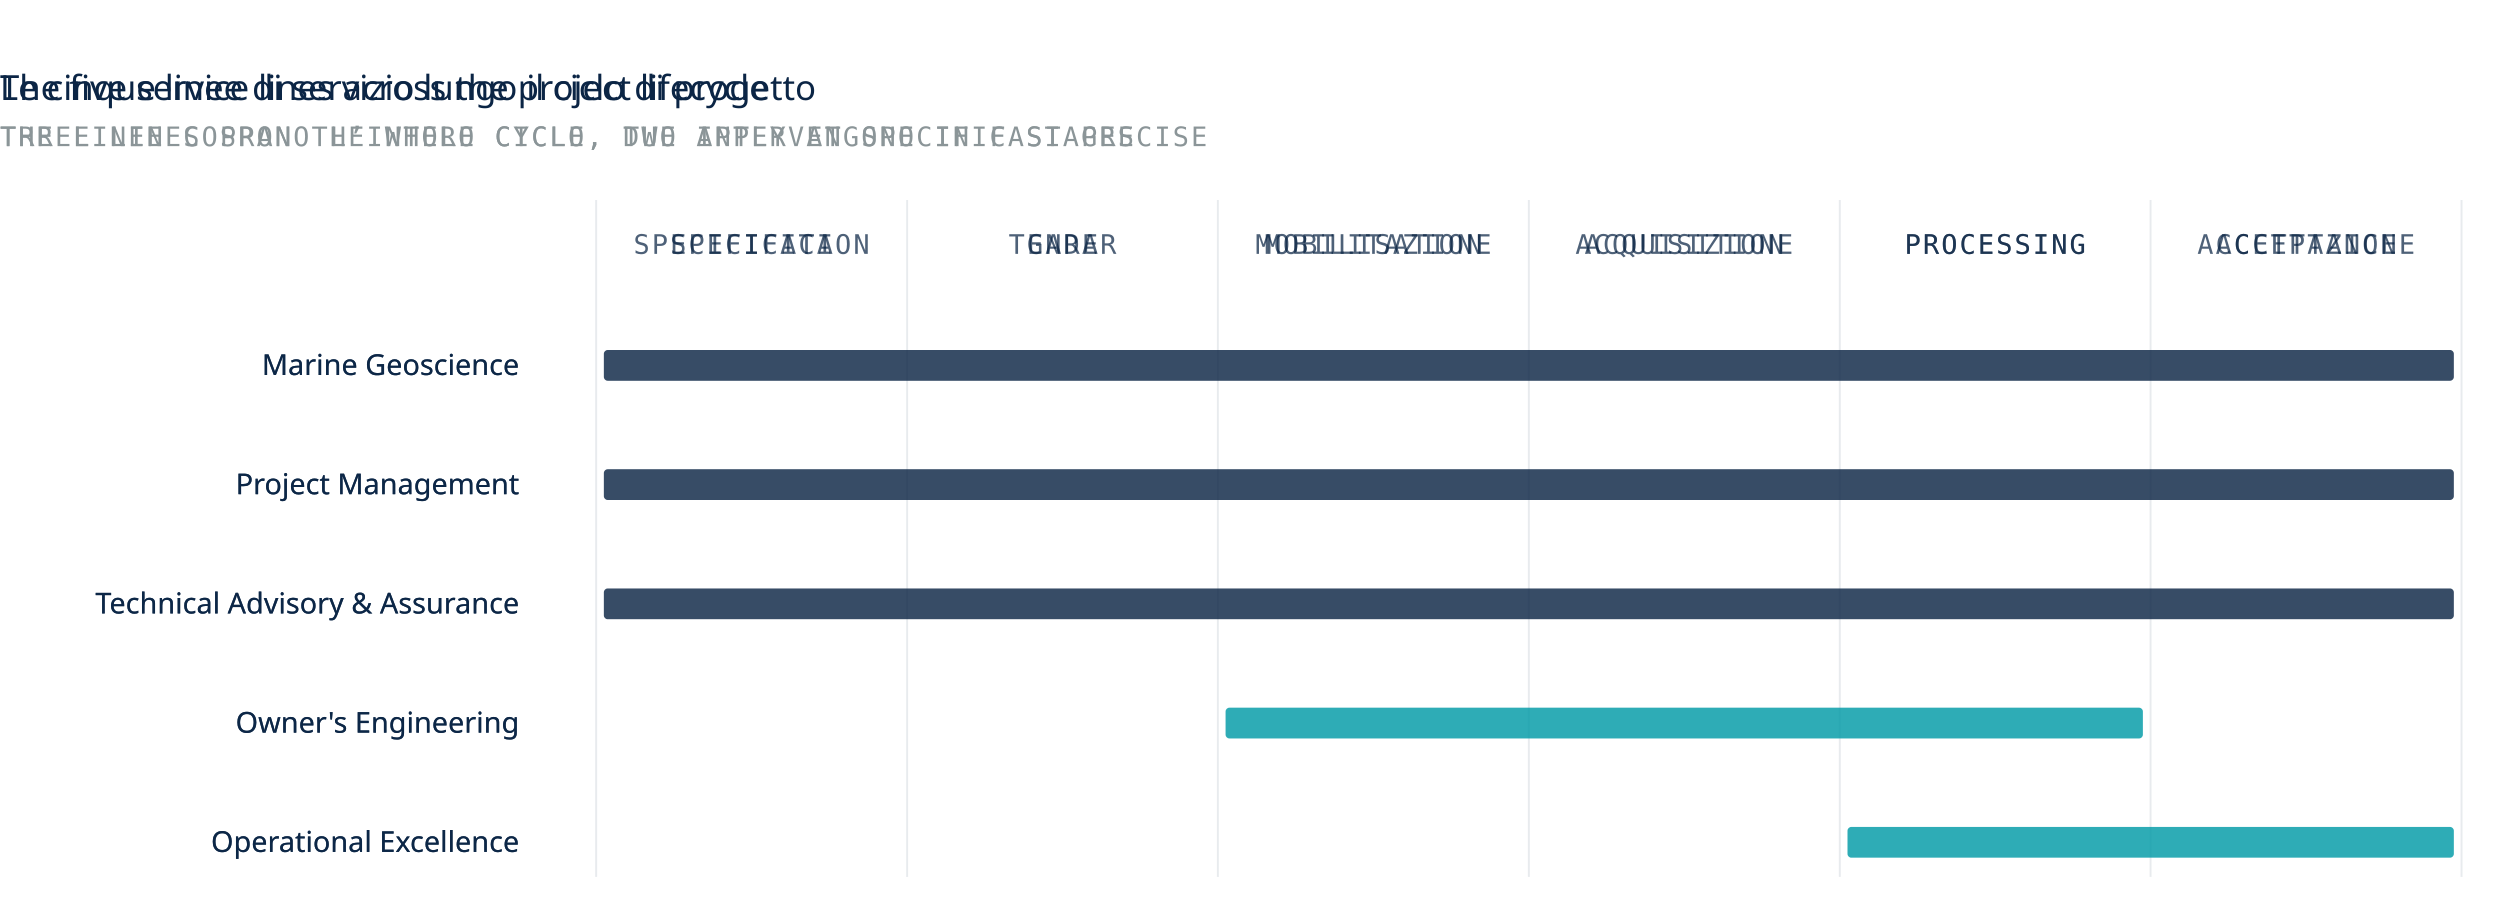
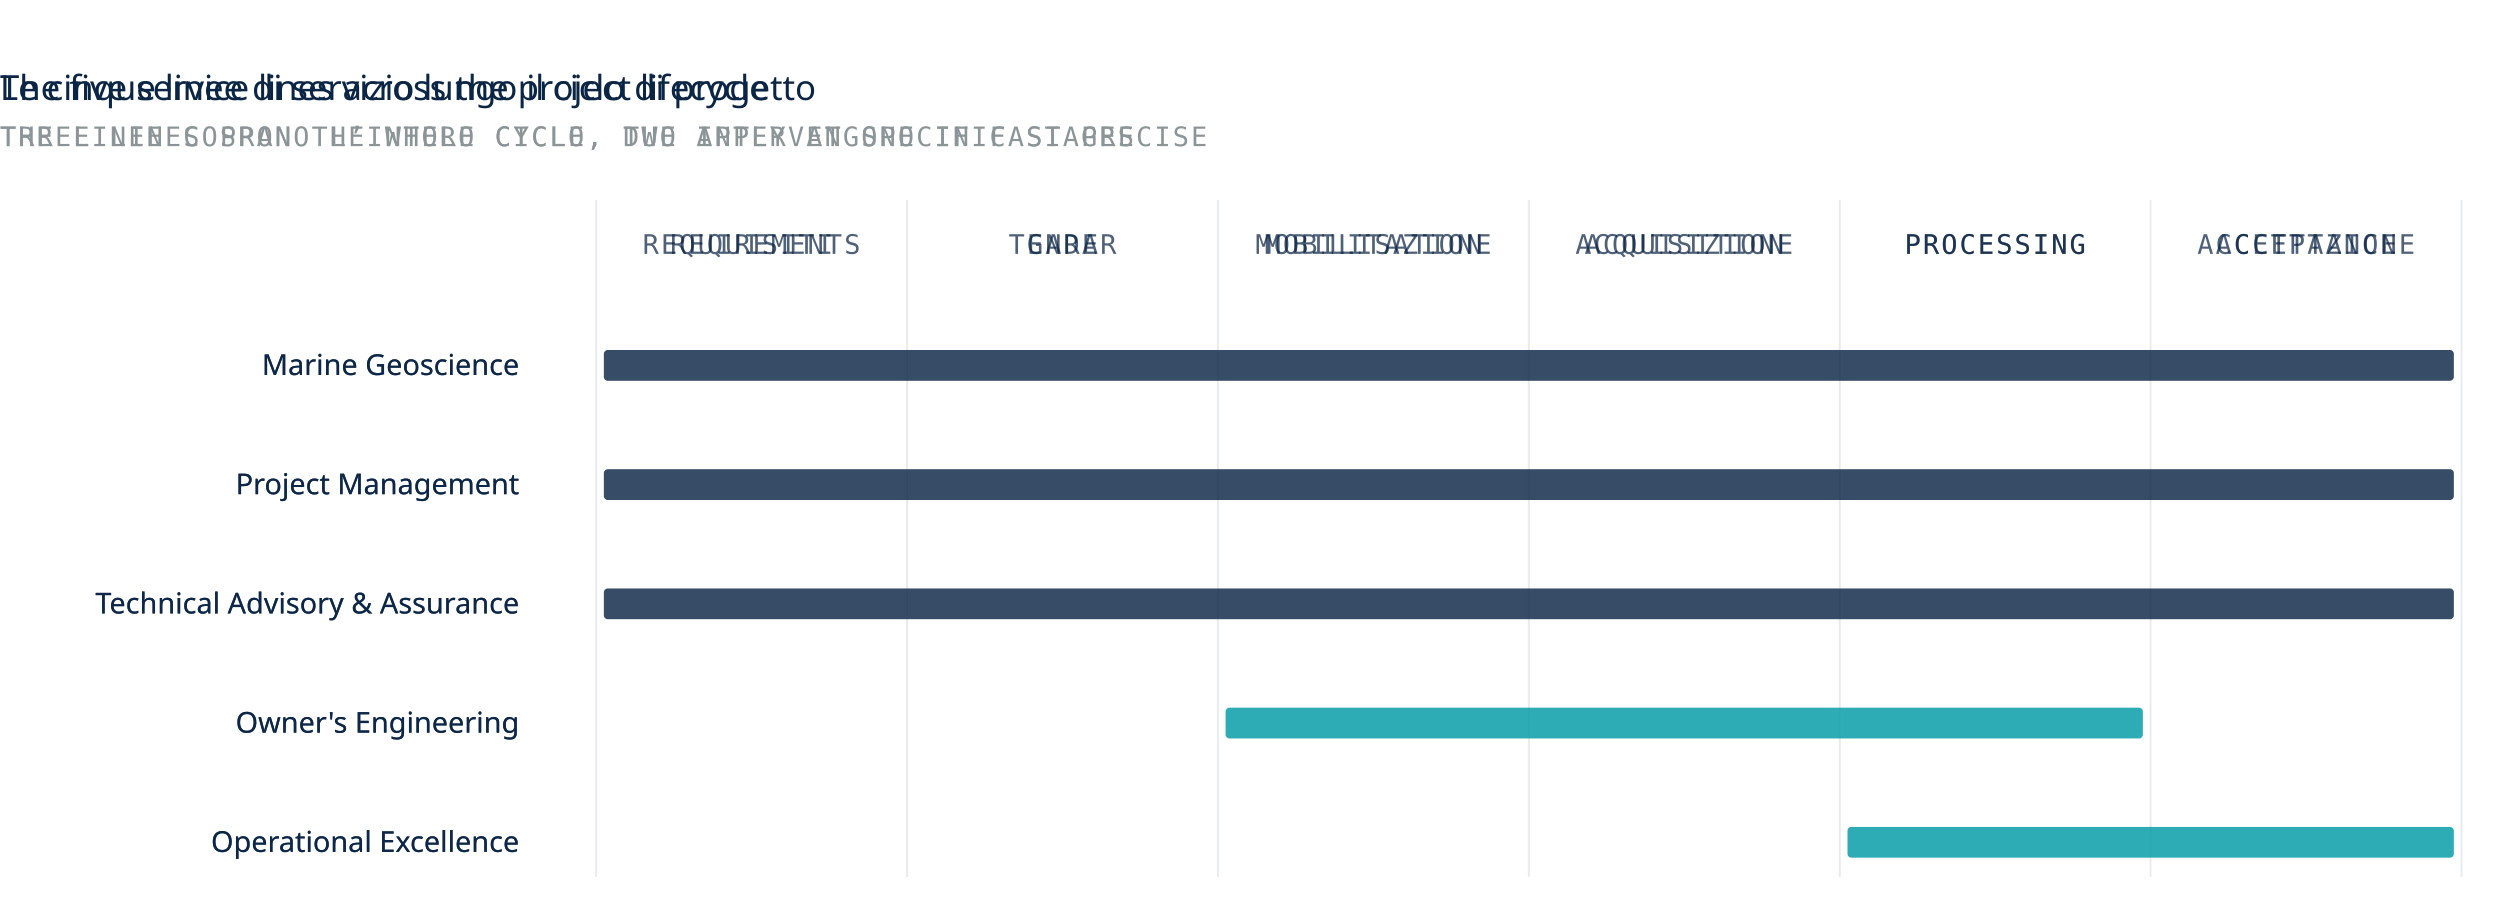
<svg xmlns="http://www.w3.org/2000/svg" viewBox="0 0 1300 480" role="img" aria-label="Coverage of the five CLEGAR service lines across the project lifecycle">
  <text class="it" font-family="Archivo, sans-serif" x="0.0" y="52.0" font-size="18" fill="#0B2545" text-anchor="start">Le cinque linee di servizio lungo il ciclo di progetto</text>
  <text class="en" font-family="Archivo, sans-serif" x="0.0" y="52.0" font-size="18" fill="#0B2545" text-anchor="start">The five service lines across the project lifecycle</text>
  <text class="it" font-family="IBM Plex Mono, monospace" letter-spacing="1.1" x="0.0" y="76.0" font-size="14" fill="#8B9598" text-anchor="start">TRE LINEE COPRONO L’INTERO CICLO, DUE INTERVENGONO IN FASI PRECISE</text>
  <text class="en" font-family="IBM Plex Mono, monospace" letter-spacing="1.1" x="0.0" y="76.0" font-size="14" fill="#8B9598" text-anchor="start">THREE LINES SPAN THE WHOLE CYCLE, TWO APPLY AT SPECIFIC STAGES</text>
  <line x1="310.0" y1="104" x2="310.0" y2="456" stroke="#0B2545" stroke-opacity=".09" />
  <line x1="471.7" y1="104" x2="471.7" y2="456" stroke="#0B2545" stroke-opacity=".09" />
  <line x1="633.3" y1="104" x2="633.3" y2="456" stroke="#0B2545" stroke-opacity=".09" />
  <line x1="795.0" y1="104" x2="795.0" y2="456" stroke="#0B2545" stroke-opacity=".09" />
  <line x1="956.7" y1="104" x2="956.7" y2="456" stroke="#0B2545" stroke-opacity=".09" />
  <line x1="1118.3" y1="104" x2="1118.3" y2="456" stroke="#0B2545" stroke-opacity=".09" />
  <line x1="1280.0" y1="104" x2="1280.0" y2="456" stroke="#0B2545" stroke-opacity=".09" />
-   <text class="it" font-family="IBM Plex Mono, monospace" letter-spacing="1.1" x="390.8" y="132.0" font-size="14" fill="#0B2545" text-anchor="middle" fill-opacity=".72">SPECIFICA</text>
-   <text class="en" font-family="IBM Plex Mono, monospace" letter-spacing="1.1" x="390.8" y="132.0" font-size="14" fill="#0B2545" text-anchor="middle" fill-opacity=".72">SPECIFICATION</text>
+   <text class="it" font-family="IBM Plex Mono, monospace" letter-spacing="1.1" x="390.8" y="132.0" font-size="14" fill="#0B2545" text-anchor="middle" fill-opacity=".72">REQUISITI</text>
+   <text class="en" font-family="IBM Plex Mono, monospace" letter-spacing="1.1" x="390.8" y="132.0" font-size="14" fill="#0B2545" text-anchor="middle" fill-opacity=".72">REQUIREMENTS</text>
  <text class="it" font-family="IBM Plex Mono, monospace" letter-spacing="1.1" x="552.5" y="132.0" font-size="14" fill="#0B2545" text-anchor="middle" fill-opacity=".72">GARA</text>
  <text class="en" font-family="IBM Plex Mono, monospace" letter-spacing="1.1" x="552.5" y="132.0" font-size="14" fill="#0B2545" text-anchor="middle" fill-opacity=".72">TENDER</text>
  <text class="it" font-family="IBM Plex Mono, monospace" letter-spacing="1.1" x="714.2" y="132.0" font-size="14" fill="#0B2545" text-anchor="middle" fill-opacity=".72">MOBILITAZIONE</text>
  <text class="en" font-family="IBM Plex Mono, monospace" letter-spacing="1.1" x="714.2" y="132.0" font-size="14" fill="#0B2545" text-anchor="middle" fill-opacity=".72">MOBILISATION</text>
  <text class="it" font-family="IBM Plex Mono, monospace" letter-spacing="1.1" x="875.8" y="132.0" font-size="14" fill="#0B2545" text-anchor="middle" fill-opacity=".72">ACQUISIZIONE</text>
  <text class="en" font-family="IBM Plex Mono, monospace" letter-spacing="1.1" x="875.8" y="132.0" font-size="14" fill="#0B2545" text-anchor="middle" fill-opacity=".72">ACQUISITION</text>
  <text class="it" font-family="IBM Plex Mono, monospace" letter-spacing="1.1" x="1037.5" y="132.0" font-size="14" fill="#0B2545" text-anchor="middle" fill-opacity=".72">PROCESSING</text>
  <text class="en" font-family="IBM Plex Mono, monospace" letter-spacing="1.1" x="1037.5" y="132.0" font-size="14" fill="#0B2545" text-anchor="middle" fill-opacity=".72">PROCESSING</text>
  <text class="it" font-family="IBM Plex Mono, monospace" letter-spacing="1.1" x="1199.2" y="132.0" font-size="14" fill="#0B2545" text-anchor="middle" fill-opacity=".72">ACCETTAZIONE</text>
  <text class="en" font-family="IBM Plex Mono, monospace" letter-spacing="1.1" x="1199.2" y="132.0" font-size="14" fill="#0B2545" text-anchor="middle" fill-opacity=".72">ACCEPTANCE</text>
  <text class="it" font-family="Archivo, sans-serif" x="270.0" y="195.0" font-size="15" fill="#0B2545" text-anchor="end" fill-opacity=".9">Marine Geoscience</text>
  <text class="en" font-family="Archivo, sans-serif" x="270.0" y="195.0" font-size="15" fill="#0B2545" text-anchor="end" fill-opacity=".9">Marine Geoscience</text>
  <rect x="314.0" y="182.0" width="962.0" height="16" rx="2" fill="#0B2545" fill-opacity=".82" />
  <text class="it" font-family="Archivo, sans-serif" x="270.0" y="257.0" font-size="15" fill="#0B2545" text-anchor="end" fill-opacity=".9">Project Management</text>
  <text class="en" font-family="Archivo, sans-serif" x="270.0" y="257.0" font-size="15" fill="#0B2545" text-anchor="end" fill-opacity=".9">Project Management</text>
  <rect x="314.0" y="244.0" width="962.0" height="16" rx="2" fill="#0B2545" fill-opacity=".82" />
  <text class="it" font-family="Archivo, sans-serif" x="270.0" y="319.0" font-size="15" fill="#0B2545" text-anchor="end" fill-opacity=".9">Technical Advisory &amp; Assurance</text>
  <text class="en" font-family="Archivo, sans-serif" x="270.0" y="319.0" font-size="15" fill="#0B2545" text-anchor="end" fill-opacity=".9">Technical Advisory &amp; Assurance</text>
  <rect x="314.0" y="306.0" width="962.0" height="16" rx="2" fill="#0B2545" fill-opacity=".82" />
  <text class="it" font-family="Archivo, sans-serif" x="270.0" y="381.0" font-size="15" fill="#0B2545" text-anchor="end" fill-opacity=".9">Owner's Engineering</text>
  <text class="en" font-family="Archivo, sans-serif" x="270.0" y="381.0" font-size="15" fill="#0B2545" text-anchor="end" fill-opacity=".9">Owner's Engineering</text>
  <rect x="637.3" y="368.0" width="477.0" height="16" rx="2" fill="#009AA6" fill-opacity=".82" />
  <text class="it" font-family="Archivo, sans-serif" x="270.0" y="443.0" font-size="15" fill="#0B2545" text-anchor="end" fill-opacity=".9">Operational Excellence</text>
  <text class="en" font-family="Archivo, sans-serif" x="270.0" y="443.0" font-size="15" fill="#0B2545" text-anchor="end" fill-opacity=".9">Operational Excellence</text>
  <rect x="960.7" y="430.0" width="315.3" height="16" rx="2" fill="#009AA6" fill-opacity=".82" />
</svg>
